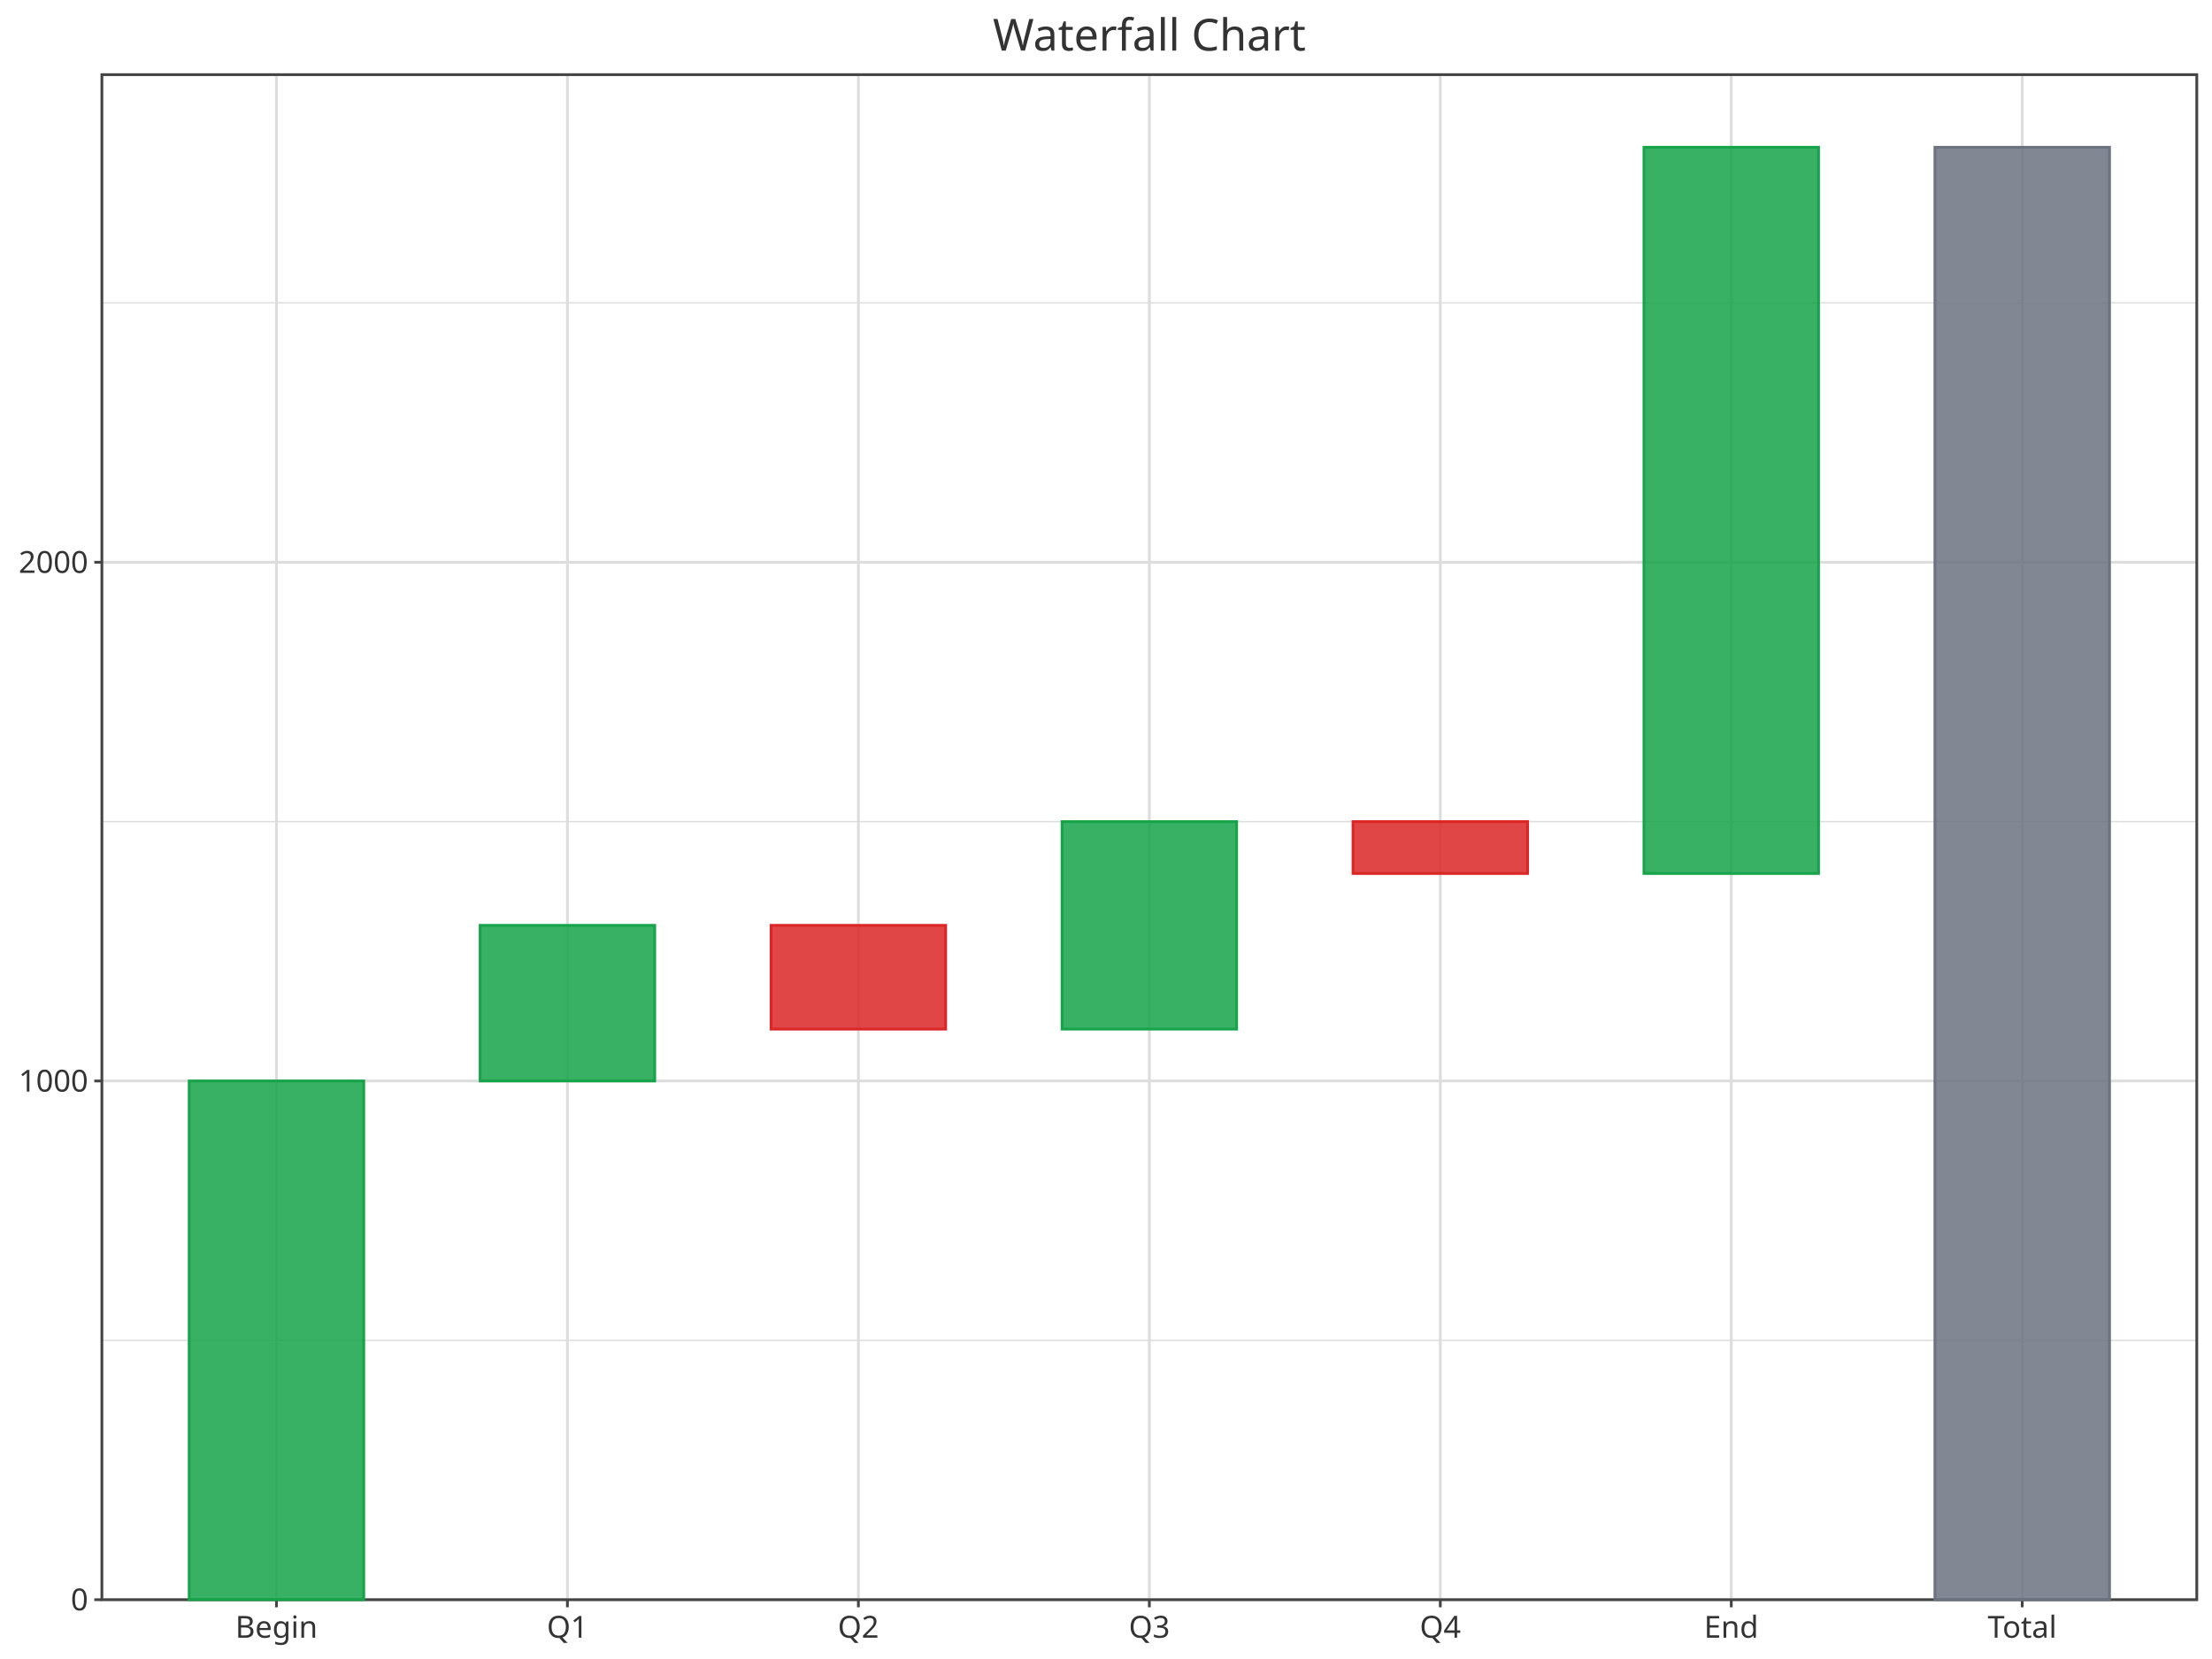
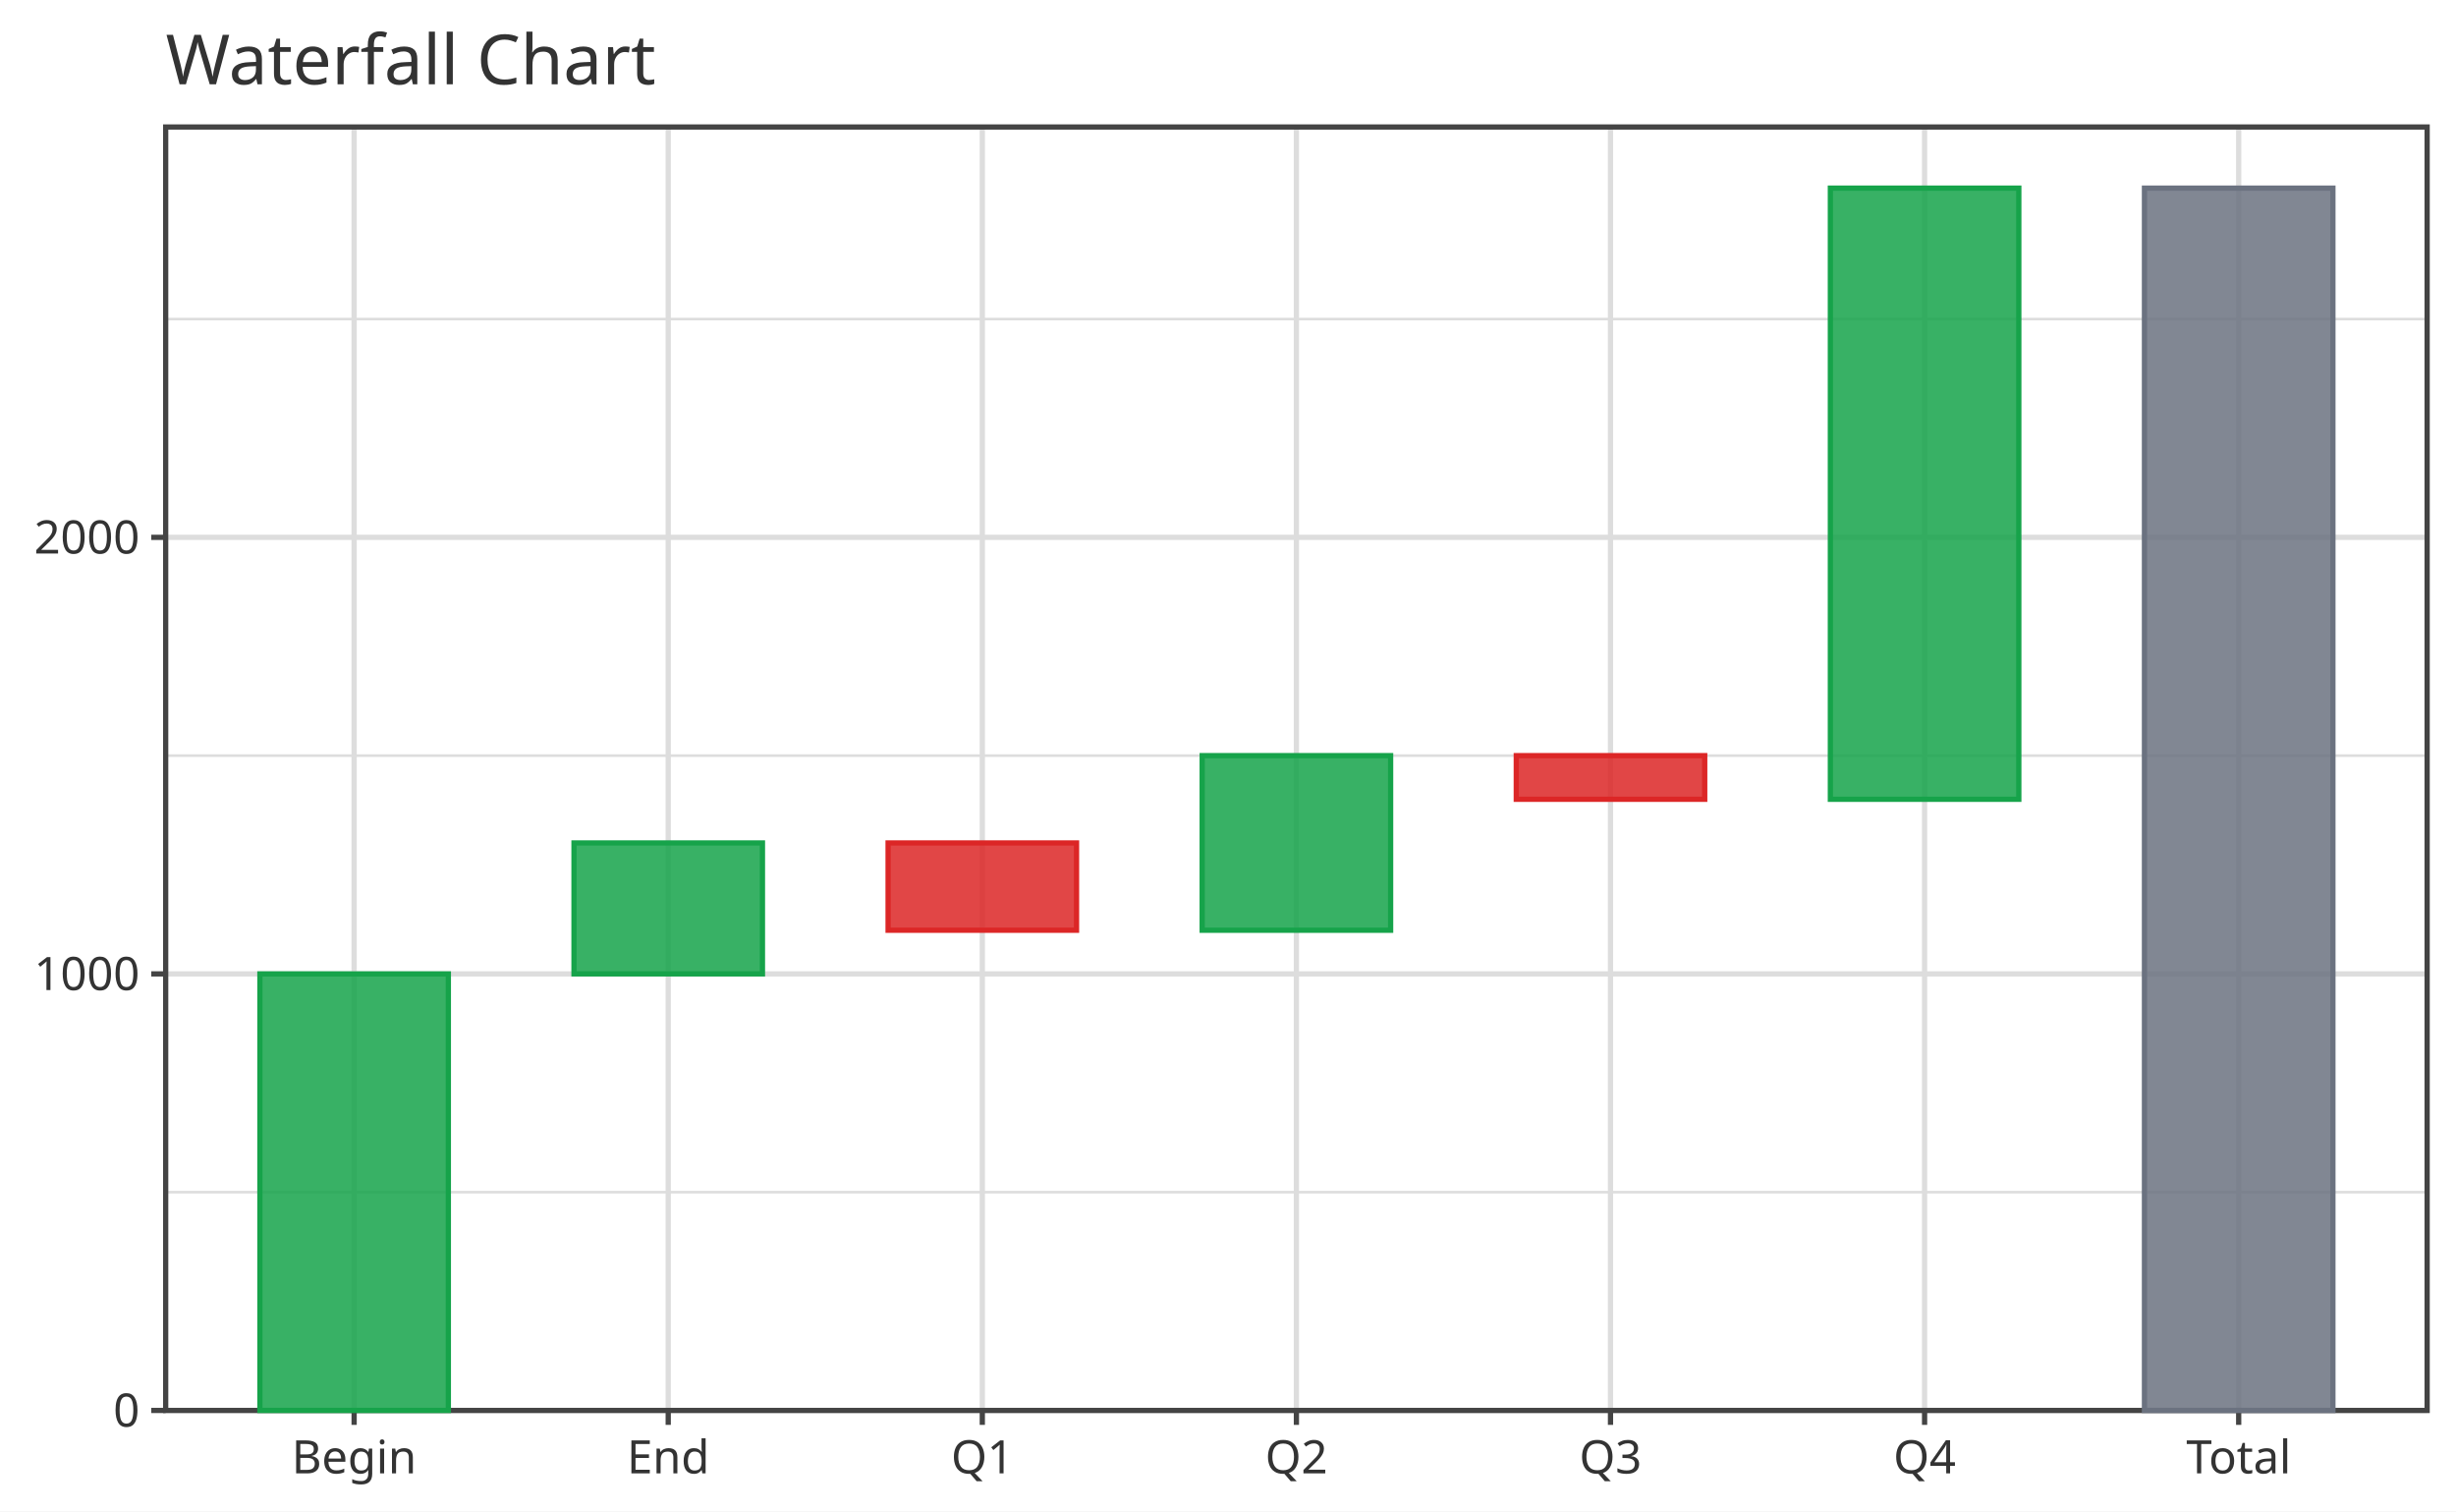
- <svg xmlns="http://www.w3.org/2000/svg" width="800" height="600" viewBox="0 0 800 600">
-   <rect x="0.0" y="0.0" width="800.0" height="600.0" fill="#ffffff" fill-opacity="1.0" stroke="none" />
-   <line x1="99.987" y1="27.0" x2="99.987" y2="578.55" stroke="#dddddd" stroke-width="1.0" />
-   <line x1="205.217" y1="27.0" x2="205.217" y2="578.55" stroke="#dddddd" stroke-width="1.0" />
-   <line x1="310.446" y1="27.0" x2="310.446" y2="578.55" stroke="#dddddd" stroke-width="1.0" />
-   <line x1="415.675" y1="27.0" x2="415.675" y2="578.55" stroke="#dddddd" stroke-width="1.0" />
-   <line x1="520.904" y1="27.0" x2="520.904" y2="578.55" stroke="#dddddd" stroke-width="1.0" />
-   <line x1="626.133" y1="27.0" x2="626.133" y2="578.55" stroke="#dddddd" stroke-width="1.0" />
-   <line x1="731.363" y1="27.0" x2="731.363" y2="578.55" stroke="#dddddd" stroke-width="1.0" />
-   <line x1="36.85" y1="484.749" x2="794.5" y2="484.749" stroke="#dddddd" stroke-width="0.5" />
-   <line x1="36.85" y1="297.147" x2="794.5" y2="297.147" stroke="#dddddd" stroke-width="0.5" />
-   <line x1="36.85" y1="109.545" x2="794.5" y2="109.545" stroke="#dddddd" stroke-width="0.5" />
-   <line x1="36.85" y1="578.55" x2="794.5" y2="578.55" stroke="#dddddd" stroke-width="1.0" />
-   <line x1="36.85" y1="390.948" x2="794.5" y2="390.948" stroke="#dddddd" stroke-width="1.0" />
-   <line x1="36.85" y1="203.346" x2="794.5" y2="203.346" stroke="#dddddd" stroke-width="1.0" />
-   <rect x="36.85" y="27.0" width="757.65" height="551.55" fill="#ffffff" fill-opacity="0.0" stroke="#444444" stroke-width="1.0" />
-   <line x1="99.987" y1="578.55" x2="99.987" y2="581.3" stroke="#444444" stroke-width="1.0" />
-   <text x="99.987" y="592.3" fill="#333333" font-size="11.0" font-family="sans-serif" text-anchor="middle">Begin</text>
-   <line x1="205.217" y1="578.55" x2="205.217" y2="581.3" stroke="#444444" stroke-width="1.0" />
-   <text x="205.217" y="592.3" fill="#333333" font-size="11.0" font-family="sans-serif" text-anchor="middle">Q1</text>
-   <line x1="310.446" y1="578.55" x2="310.446" y2="581.3" stroke="#444444" stroke-width="1.0" />
-   <text x="310.446" y="592.3" fill="#333333" font-size="11.0" font-family="sans-serif" text-anchor="middle">Q2</text>
-   <line x1="415.675" y1="578.55" x2="415.675" y2="581.3" stroke="#444444" stroke-width="1.0" />
-   <text x="415.675" y="592.3" fill="#333333" font-size="11.0" font-family="sans-serif" text-anchor="middle">Q3</text>
-   <line x1="520.904" y1="578.55" x2="520.904" y2="581.3" stroke="#444444" stroke-width="1.0" />
-   <text x="520.904" y="592.3" fill="#333333" font-size="11.0" font-family="sans-serif" text-anchor="middle">Q4</text>
-   <line x1="626.133" y1="578.55" x2="626.133" y2="581.3" stroke="#444444" stroke-width="1.0" />
-   <text x="626.133" y="592.3" fill="#333333" font-size="11.0" font-family="sans-serif" text-anchor="middle">End</text>
-   <line x1="731.363" y1="578.55" x2="731.363" y2="581.3" stroke="#444444" stroke-width="1.0" />
-   <text x="731.363" y="592.3" fill="#333333" font-size="11.0" font-family="sans-serif" text-anchor="middle">Total</text>
-   <line x1="36.85" y1="578.55" x2="34.1" y2="578.55" stroke="#444444" stroke-width="1.0" />
-   <text x="31.9" y="582.4" fill="#333333" font-size="11.0" font-family="sans-serif" text-anchor="end">0</text>
-   <line x1="36.85" y1="390.948" x2="34.1" y2="390.948" stroke="#444444" stroke-width="1.0" />
-   <text x="31.9" y="394.798" fill="#333333" font-size="11.0" font-family="sans-serif" text-anchor="end">1000</text>
-   <line x1="36.85" y1="203.346" x2="34.1" y2="203.346" stroke="#444444" stroke-width="1.0" />
-   <text x="31.9" y="207.196" fill="#333333" font-size="11.0" font-family="sans-serif" text-anchor="end">2000</text>
-   <text x="415.675" y="18.3" fill="#333333" font-size="16.0" font-family="sans-serif" text-anchor="middle">Waterfall Chart</text>
-   <rect x="68.419" y="390.948" width="63.138" height="187.602" fill="#16a34a" fill-opacity="0.85" stroke="#16a34a" stroke-width="1.0" />
-   <rect x="173.648" y="334.667" width="63.138" height="56.281" fill="#16a34a" fill-opacity="0.85" stroke="#16a34a" stroke-width="1.0" />
-   <rect x="278.877" y="334.667" width="63.138" height="37.52" fill="#dc2626" fill-opacity="0.85" stroke="#dc2626" stroke-width="1.0" />
-   <rect x="384.106" y="297.147" width="63.138" height="75.041" fill="#16a34a" fill-opacity="0.85" stroke="#16a34a" stroke-width="1.0" />
-   <rect x="489.335" y="297.147" width="63.138" height="18.76" fill="#dc2626" fill-opacity="0.85" stroke="#dc2626" stroke-width="1.0" />
-   <rect x="594.565" y="53.264" width="63.138" height="262.643" fill="#16a34a" fill-opacity="0.85" stroke="#16a34a" stroke-width="1.0" />
-   <rect x="699.794" y="53.264" width="63.138" height="525.286" fill="#6b7280" fill-opacity="0.85" stroke="#6b7280" stroke-width="1.0" />
+ <svg xmlns="http://www.w3.org/2000/svg" width="624" height="384" viewBox="0 0 624 384">
+   <rect x="0.0" y="0.0" width="624.0" height="384.0" fill="#ffffff" fill-opacity="1.0" stroke="none" />
+   <line x1="89.974" y1="32.267" x2="89.974" y2="358.333" stroke="#dddddd" stroke-width="1.333" />
+   <line x1="169.776" y1="32.267" x2="169.776" y2="358.333" stroke="#dddddd" stroke-width="1.333" />
+   <line x1="249.578" y1="32.267" x2="249.578" y2="358.333" stroke="#dddddd" stroke-width="1.333" />
+   <line x1="329.38" y1="32.267" x2="329.38" y2="358.333" stroke="#dddddd" stroke-width="1.333" />
+   <line x1="409.182" y1="32.267" x2="409.182" y2="358.333" stroke="#dddddd" stroke-width="1.333" />
+   <line x1="488.984" y1="32.267" x2="488.984" y2="358.333" stroke="#dddddd" stroke-width="1.333" />
+   <line x1="568.786" y1="32.267" x2="568.786" y2="358.333" stroke="#dddddd" stroke-width="1.333" />
+   <line x1="42.093" y1="302.88" x2="616.667" y2="302.88" stroke="#dddddd" stroke-width="0.667" />
+   <line x1="42.093" y1="191.973" x2="616.667" y2="191.973" stroke="#dddddd" stroke-width="0.667" />
+   <line x1="42.093" y1="81.066" x2="616.667" y2="81.066" stroke="#dddddd" stroke-width="0.667" />
+   <line x1="42.093" y1="358.333" x2="616.667" y2="358.333" stroke="#dddddd" stroke-width="1.333" />
+   <line x1="42.093" y1="247.426" x2="616.667" y2="247.426" stroke="#dddddd" stroke-width="1.333" />
+   <line x1="42.093" y1="136.519" x2="616.667" y2="136.519" stroke="#dddddd" stroke-width="1.333" />
+   <rect x="42.093" y="32.267" width="574.573" height="326.067" fill="#ffffff" fill-opacity="0.0" stroke="#444444" stroke-width="1.333" />
+   <line x1="89.974" y1="358.333" x2="89.974" y2="362.0" stroke="#444444" stroke-width="1.333" />
+   <text x="89.974" y="374.32" fill="#333333" font-size="11.733" font-family="sans-serif" text-anchor="middle">Begin</text>
+   <line x1="169.776" y1="358.333" x2="169.776" y2="362.0" stroke="#444444" stroke-width="1.333" />
+   <text x="169.776" y="374.32" fill="#333333" font-size="11.733" font-family="sans-serif" text-anchor="middle">End</text>
+   <line x1="249.578" y1="358.333" x2="249.578" y2="362.0" stroke="#444444" stroke-width="1.333" />
+   <text x="249.578" y="374.32" fill="#333333" font-size="11.733" font-family="sans-serif" text-anchor="middle">Q1</text>
+   <line x1="329.38" y1="358.333" x2="329.38" y2="362.0" stroke="#444444" stroke-width="1.333" />
+   <text x="329.38" y="374.32" fill="#333333" font-size="11.733" font-family="sans-serif" text-anchor="middle">Q2</text>
+   <line x1="409.182" y1="358.333" x2="409.182" y2="362.0" stroke="#444444" stroke-width="1.333" />
+   <text x="409.182" y="374.32" fill="#333333" font-size="11.733" font-family="sans-serif" text-anchor="middle">Q3</text>
+   <line x1="488.984" y1="358.333" x2="488.984" y2="362.0" stroke="#444444" stroke-width="1.333" />
+   <text x="488.984" y="374.32" fill="#333333" font-size="11.733" font-family="sans-serif" text-anchor="middle">Q4</text>
+   <line x1="568.786" y1="358.333" x2="568.786" y2="362.0" stroke="#444444" stroke-width="1.333" />
+   <text x="568.786" y="374.32" fill="#333333" font-size="11.733" font-family="sans-serif" text-anchor="middle">Total</text>
+   <line x1="42.093" y1="358.333" x2="38.427" y2="358.333" stroke="#444444" stroke-width="1.333" />
+   <text x="35.493" y="362.44" fill="#333333" font-size="11.733" font-family="sans-serif" text-anchor="end">0</text>
+   <line x1="42.093" y1="247.426" x2="38.427" y2="247.426" stroke="#444444" stroke-width="1.333" />
+   <text x="35.493" y="251.533" fill="#333333" font-size="11.733" font-family="sans-serif" text-anchor="end">1000</text>
+   <line x1="42.093" y1="136.519" x2="38.427" y2="136.519" stroke="#444444" stroke-width="1.333" />
+   <text x="35.493" y="140.626" fill="#333333" font-size="11.733" font-family="sans-serif" text-anchor="end">2000</text>
+   <text x="42.093" y="21.413" fill="#333333" font-size="17.6" font-family="sans-serif" text-anchor="start">Waterfall Chart</text>
+   <rect x="66.034" y="247.426" width="47.881" height="110.907" fill="#16a34a" fill-opacity="0.85" stroke="#16a34a" stroke-width="1.333" />
+   <rect x="145.836" y="214.154" width="47.881" height="33.272" fill="#16a34a" fill-opacity="0.85" stroke="#16a34a" stroke-width="1.333" />
+   <rect x="225.638" y="214.154" width="47.881" height="22.181" fill="#dc2626" fill-opacity="0.85" stroke="#dc2626" stroke-width="1.333" />
+   <rect x="305.439" y="191.973" width="47.881" height="44.363" fill="#16a34a" fill-opacity="0.85" stroke="#16a34a" stroke-width="1.333" />
+   <rect x="385.241" y="191.973" width="47.881" height="11.091" fill="#dc2626" fill-opacity="0.85" stroke="#dc2626" stroke-width="1.333" />
+   <rect x="465.043" y="47.794" width="47.881" height="155.27" fill="#16a34a" fill-opacity="0.85" stroke="#16a34a" stroke-width="1.333" />
+   <rect x="544.845" y="47.794" width="47.881" height="310.54" fill="#6b7280" fill-opacity="0.85" stroke="#6b7280" stroke-width="1.333" />
</svg>
